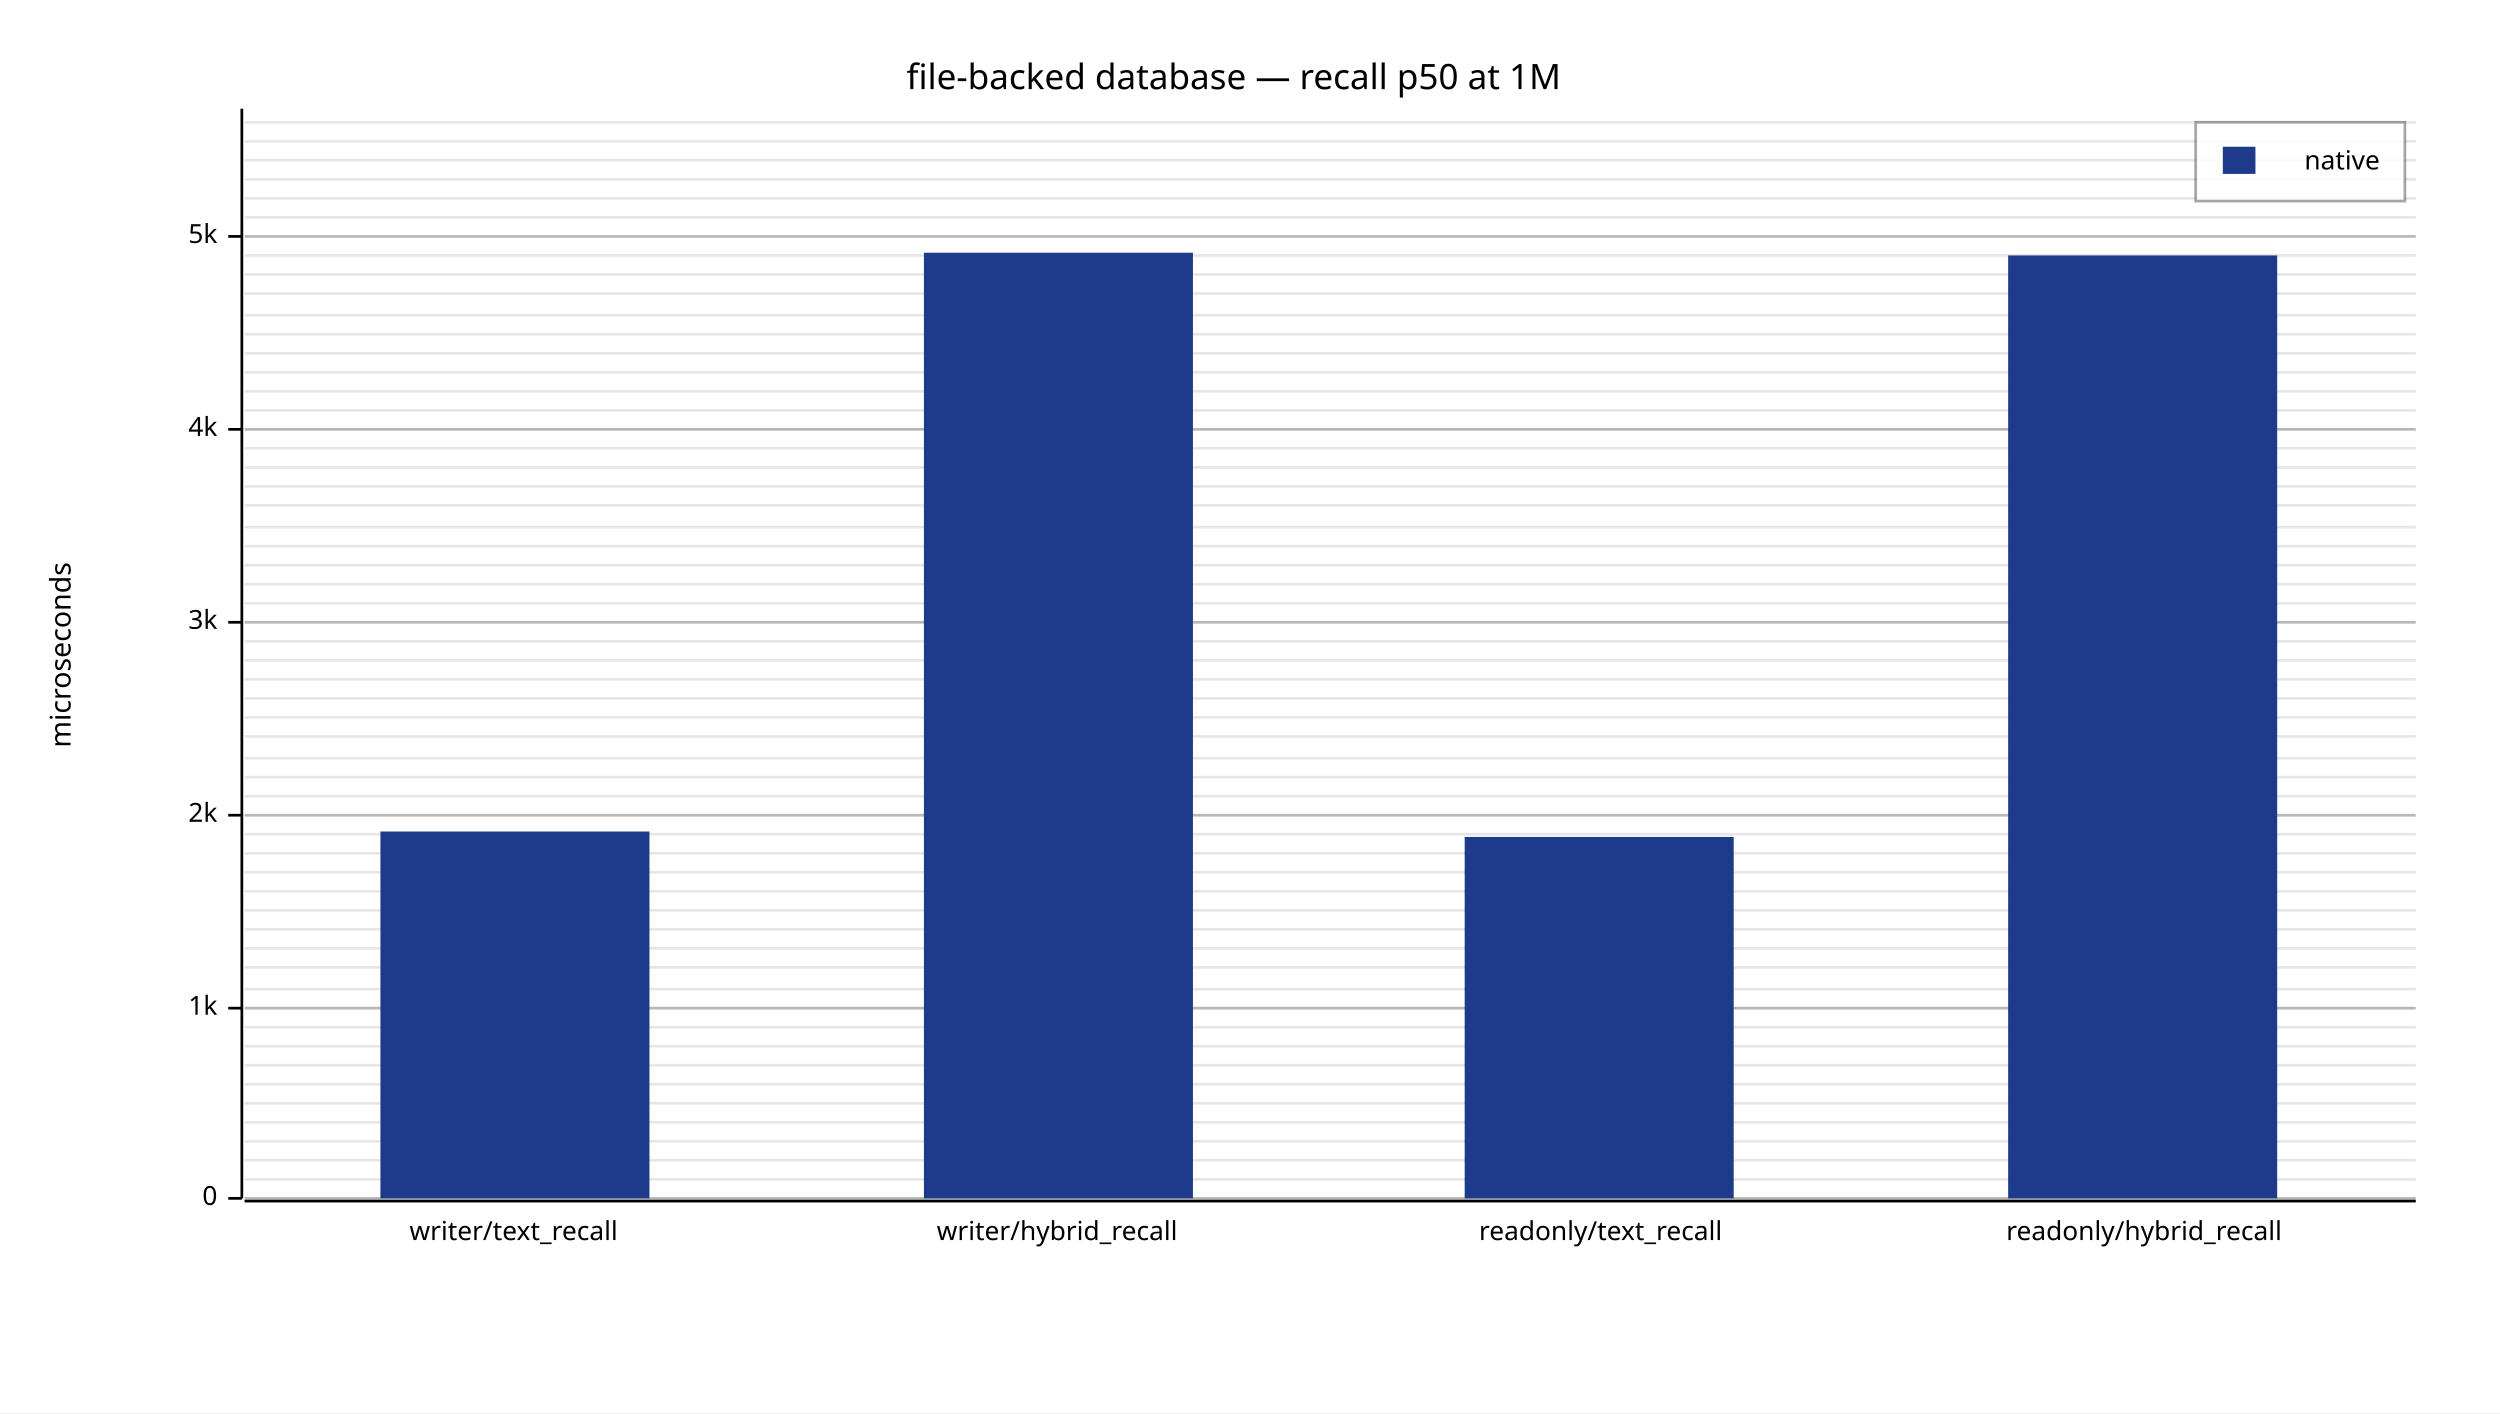
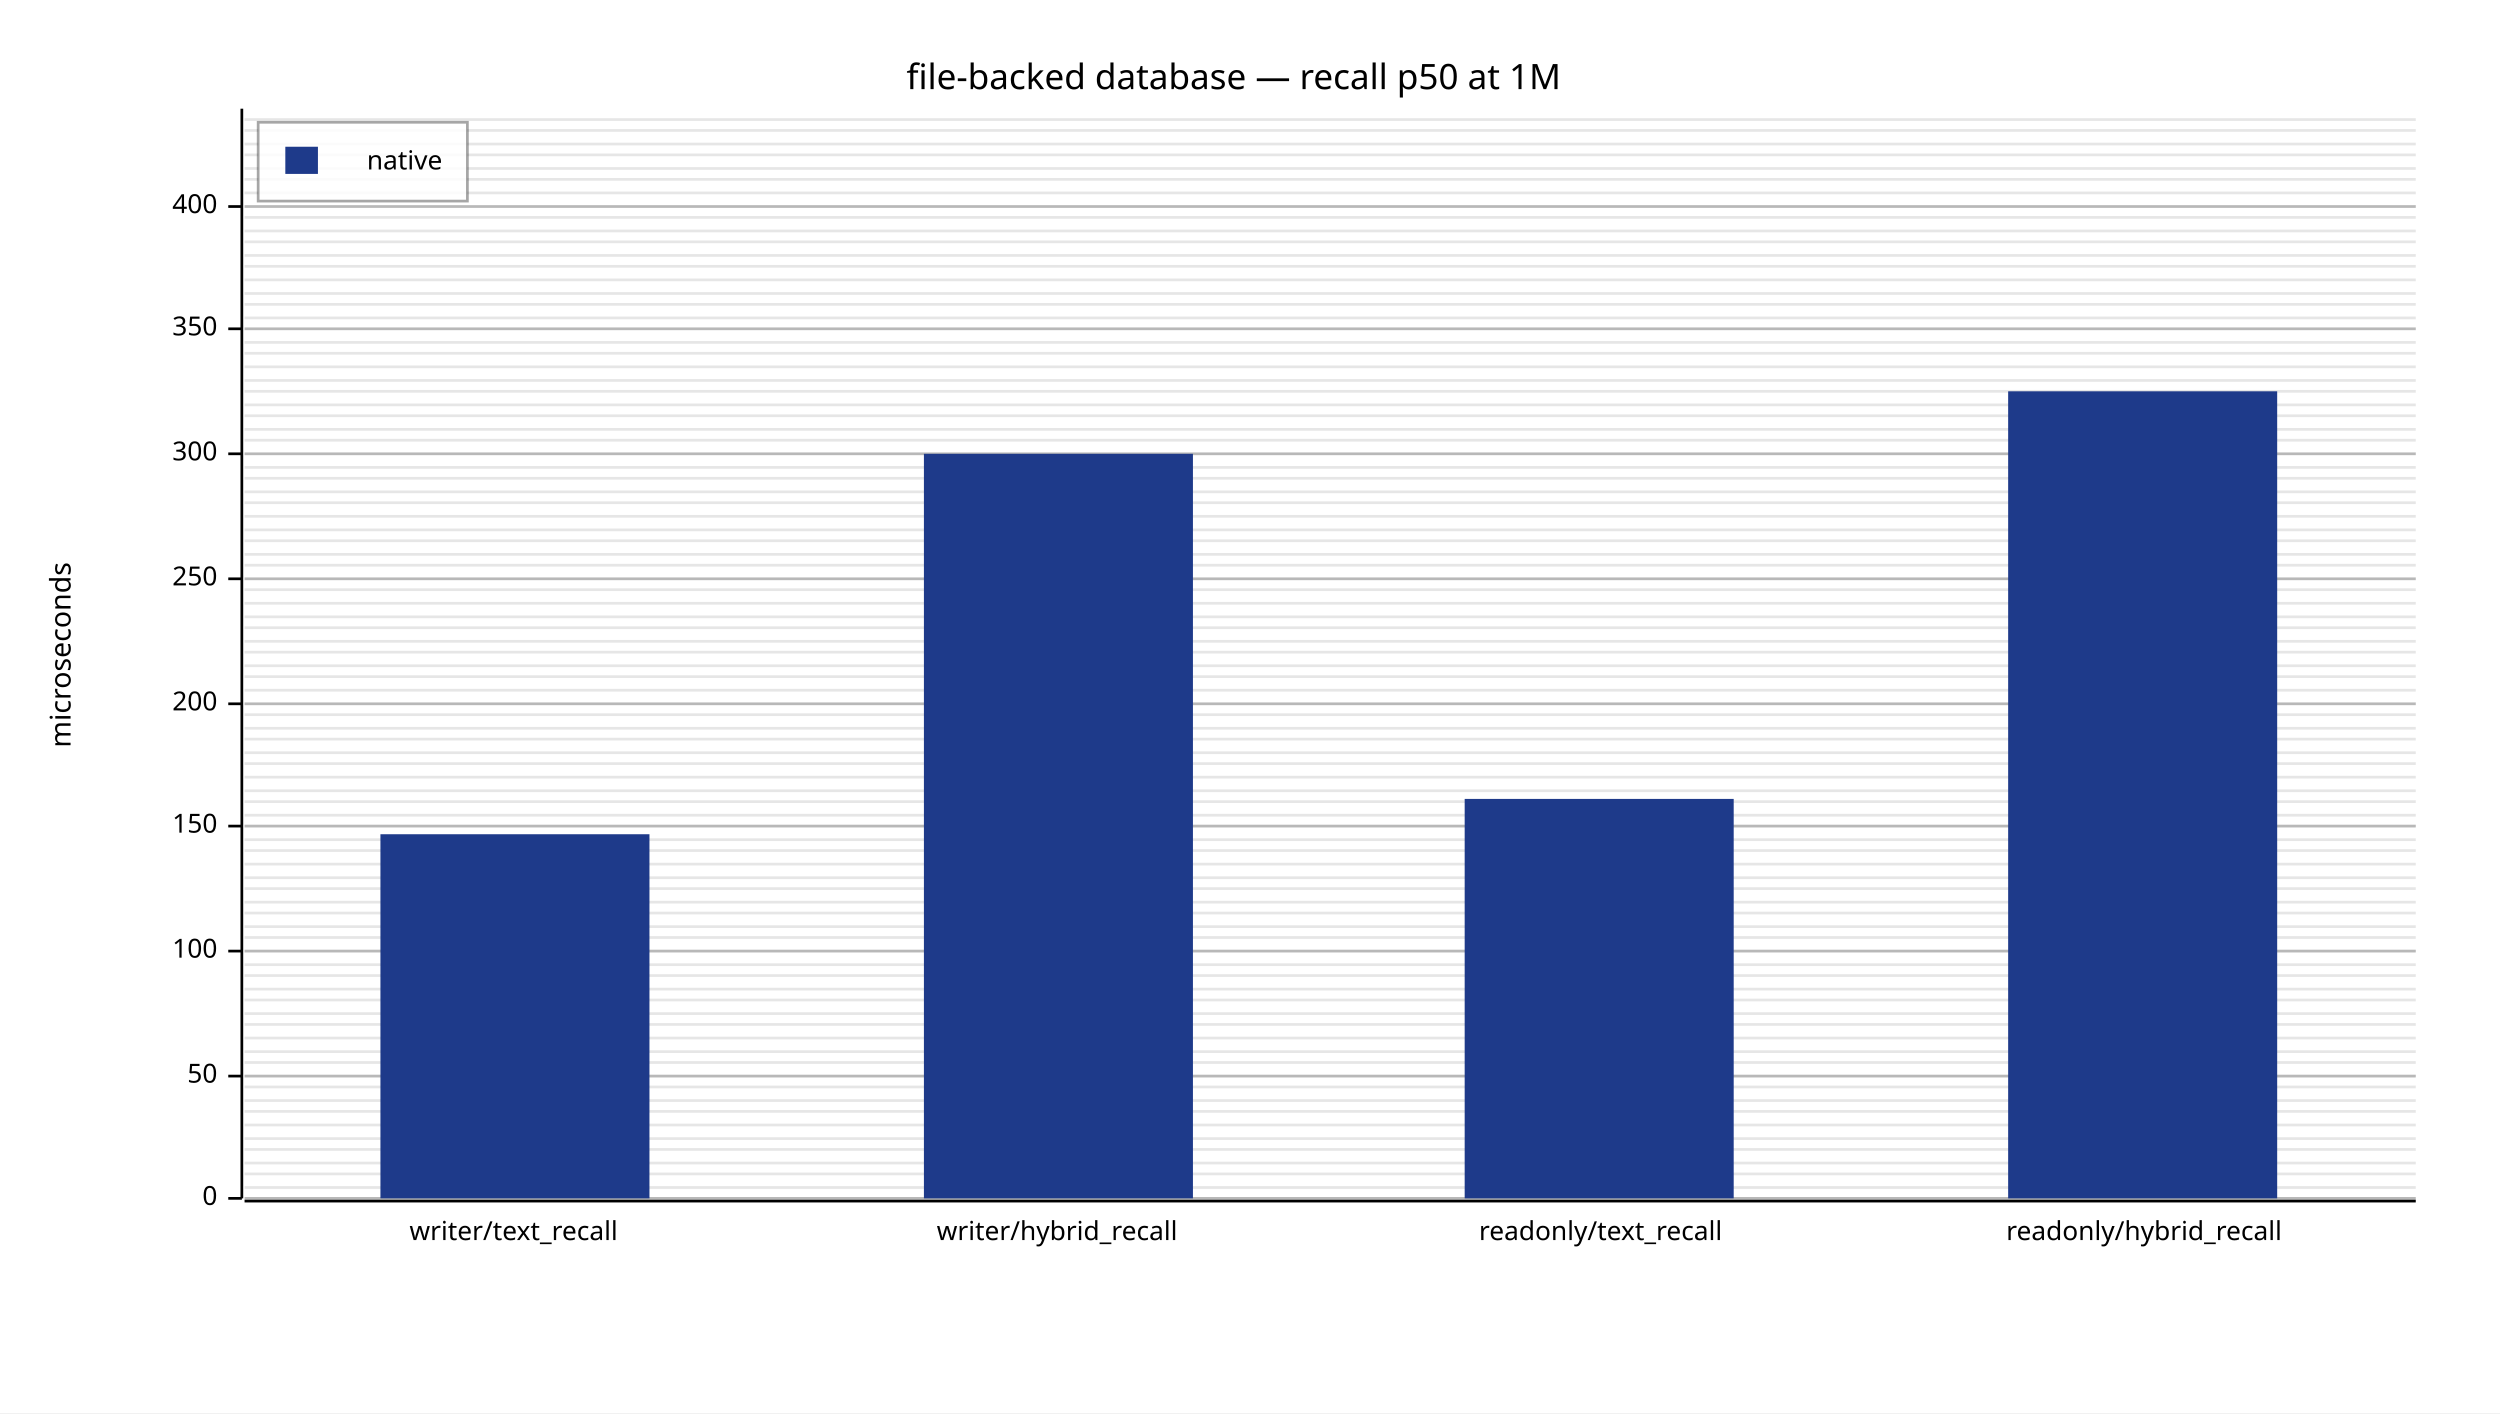
<svg xmlns="http://www.w3.org/2000/svg" width="920" height="520" viewBox="0 0 920 520">
  <rect x="0" y="0" width="920" height="520" opacity="1" fill="#FFFFFF" stroke="none" />
  <text x="454" y="23" dy="0.76em" text-anchor="middle" font-family="sans-serif" font-size="12.903" opacity="1" fill="#000000">
file-backed database — recall p50 at 1M
</text>
  <line opacity="0.1" stroke="#000000" stroke-width="1" x1="90" y1="441" x2="889" y2="441" />
-   <line opacity="0.1" stroke="#000000" stroke-width="1" x1="90" y1="434" x2="889" y2="434" />
-   <line opacity="0.1" stroke="#000000" stroke-width="1" x1="90" y1="427" x2="889" y2="427" />
-   <line opacity="0.1" stroke="#000000" stroke-width="1" x1="90" y1="420" x2="889" y2="420" />
-   <line opacity="0.1" stroke="#000000" stroke-width="1" x1="90" y1="413" x2="889" y2="413" />
-   <line opacity="0.1" stroke="#000000" stroke-width="1" x1="90" y1="406" x2="889" y2="406" />
-   <line opacity="0.1" stroke="#000000" stroke-width="1" x1="90" y1="399" x2="889" y2="399" />
-   <line opacity="0.1" stroke="#000000" stroke-width="1" x1="90" y1="392" x2="889" y2="392" />
-   <line opacity="0.1" stroke="#000000" stroke-width="1" x1="90" y1="385" x2="889" y2="385" />
-   <line opacity="0.1" stroke="#000000" stroke-width="1" x1="90" y1="378" x2="889" y2="378" />
-   <line opacity="0.1" stroke="#000000" stroke-width="1" x1="90" y1="371" x2="889" y2="371" />
+   <line opacity="0.1" stroke="#000000" stroke-width="1" x1="90" y1="437" x2="889" y2="437" />
+   <line opacity="0.1" stroke="#000000" stroke-width="1" x1="90" y1="432" x2="889" y2="432" />
+   <line opacity="0.1" stroke="#000000" stroke-width="1" x1="90" y1="428" x2="889" y2="428" />
+   <line opacity="0.1" stroke="#000000" stroke-width="1" x1="90" y1="423" x2="889" y2="423" />
+   <line opacity="0.1" stroke="#000000" stroke-width="1" x1="90" y1="419" x2="889" y2="419" />
+   <line opacity="0.1" stroke="#000000" stroke-width="1" x1="90" y1="414" x2="889" y2="414" />
+   <line opacity="0.1" stroke="#000000" stroke-width="1" x1="90" y1="409" x2="889" y2="409" />
+   <line opacity="0.1" stroke="#000000" stroke-width="1" x1="90" y1="405" x2="889" y2="405" />
+   <line opacity="0.1" stroke="#000000" stroke-width="1" x1="90" y1="400" x2="889" y2="400" />
+   <line opacity="0.1" stroke="#000000" stroke-width="1" x1="90" y1="396" x2="889" y2="396" />
+   <line opacity="0.1" stroke="#000000" stroke-width="1" x1="90" y1="391" x2="889" y2="391" />
+   <line opacity="0.1" stroke="#000000" stroke-width="1" x1="90" y1="387" x2="889" y2="387" />
+   <line opacity="0.1" stroke="#000000" stroke-width="1" x1="90" y1="382" x2="889" y2="382" />
+   <line opacity="0.1" stroke="#000000" stroke-width="1" x1="90" y1="377" x2="889" y2="377" />
+   <line opacity="0.1" stroke="#000000" stroke-width="1" x1="90" y1="373" x2="889" y2="373" />
+   <line opacity="0.1" stroke="#000000" stroke-width="1" x1="90" y1="368" x2="889" y2="368" />
  <line opacity="0.1" stroke="#000000" stroke-width="1" x1="90" y1="364" x2="889" y2="364" />
-   <line opacity="0.1" stroke="#000000" stroke-width="1" x1="90" y1="356" x2="889" y2="356" />
-   <line opacity="0.1" stroke="#000000" stroke-width="1" x1="90" y1="349" x2="889" y2="349" />
-   <line opacity="0.1" stroke="#000000" stroke-width="1" x1="90" y1="342" x2="889" y2="342" />
-   <line opacity="0.1" stroke="#000000" stroke-width="1" x1="90" y1="335" x2="889" y2="335" />
-   <line opacity="0.1" stroke="#000000" stroke-width="1" x1="90" y1="328" x2="889" y2="328" />
-   <line opacity="0.1" stroke="#000000" stroke-width="1" x1="90" y1="321" x2="889" y2="321" />
-   <line opacity="0.1" stroke="#000000" stroke-width="1" x1="90" y1="314" x2="889" y2="314" />
-   <line opacity="0.1" stroke="#000000" stroke-width="1" x1="90" y1="307" x2="889" y2="307" />
+   <line opacity="0.1" stroke="#000000" stroke-width="1" x1="90" y1="359" x2="889" y2="359" />
+   <line opacity="0.1" stroke="#000000" stroke-width="1" x1="90" y1="355" x2="889" y2="355" />
+   <line opacity="0.1" stroke="#000000" stroke-width="1" x1="90" y1="350" x2="889" y2="350" />
+   <line opacity="0.1" stroke="#000000" stroke-width="1" x1="90" y1="345" x2="889" y2="345" />
+   <line opacity="0.1" stroke="#000000" stroke-width="1" x1="90" y1="341" x2="889" y2="341" />
+   <line opacity="0.1" stroke="#000000" stroke-width="1" x1="90" y1="336" x2="889" y2="336" />
+   <line opacity="0.1" stroke="#000000" stroke-width="1" x1="90" y1="332" x2="889" y2="332" />
+   <line opacity="0.1" stroke="#000000" stroke-width="1" x1="90" y1="327" x2="889" y2="327" />
+   <line opacity="0.1" stroke="#000000" stroke-width="1" x1="90" y1="323" x2="889" y2="323" />
+   <line opacity="0.1" stroke="#000000" stroke-width="1" x1="90" y1="318" x2="889" y2="318" />
+   <line opacity="0.1" stroke="#000000" stroke-width="1" x1="90" y1="313" x2="889" y2="313" />
+   <line opacity="0.1" stroke="#000000" stroke-width="1" x1="90" y1="309" x2="889" y2="309" />
+   <line opacity="0.1" stroke="#000000" stroke-width="1" x1="90" y1="304" x2="889" y2="304" />
  <line opacity="0.1" stroke="#000000" stroke-width="1" x1="90" y1="300" x2="889" y2="300" />
-   <line opacity="0.1" stroke="#000000" stroke-width="1" x1="90" y1="293" x2="889" y2="293" />
+   <line opacity="0.1" stroke="#000000" stroke-width="1" x1="90" y1="295" x2="889" y2="295" />
+   <line opacity="0.1" stroke="#000000" stroke-width="1" x1="90" y1="291" x2="889" y2="291" />
  <line opacity="0.1" stroke="#000000" stroke-width="1" x1="90" y1="286" x2="889" y2="286" />
-   <line opacity="0.1" stroke="#000000" stroke-width="1" x1="90" y1="279" x2="889" y2="279" />
-   <line opacity="0.1" stroke="#000000" stroke-width="1" x1="90" y1="271" x2="889" y2="271" />
-   <line opacity="0.1" stroke="#000000" stroke-width="1" x1="90" y1="264" x2="889" y2="264" />
-   <line opacity="0.1" stroke="#000000" stroke-width="1" x1="90" y1="257" x2="889" y2="257" />
-   <line opacity="0.1" stroke="#000000" stroke-width="1" x1="90" y1="250" x2="889" y2="250" />
-   <line opacity="0.1" stroke="#000000" stroke-width="1" x1="90" y1="243" x2="889" y2="243" />
+   <line opacity="0.1" stroke="#000000" stroke-width="1" x1="90" y1="281" x2="889" y2="281" />
+   <line opacity="0.1" stroke="#000000" stroke-width="1" x1="90" y1="277" x2="889" y2="277" />
+   <line opacity="0.1" stroke="#000000" stroke-width="1" x1="90" y1="272" x2="889" y2="272" />
+   <line opacity="0.1" stroke="#000000" stroke-width="1" x1="90" y1="268" x2="889" y2="268" />
+   <line opacity="0.1" stroke="#000000" stroke-width="1" x1="90" y1="263" x2="889" y2="263" />
+   <line opacity="0.1" stroke="#000000" stroke-width="1" x1="90" y1="259" x2="889" y2="259" />
+   <line opacity="0.1" stroke="#000000" stroke-width="1" x1="90" y1="254" x2="889" y2="254" />
+   <line opacity="0.1" stroke="#000000" stroke-width="1" x1="90" y1="249" x2="889" y2="249" />
+   <line opacity="0.1" stroke="#000000" stroke-width="1" x1="90" y1="245" x2="889" y2="245" />
+   <line opacity="0.1" stroke="#000000" stroke-width="1" x1="90" y1="240" x2="889" y2="240" />
  <line opacity="0.1" stroke="#000000" stroke-width="1" x1="90" y1="236" x2="889" y2="236" />
-   <line opacity="0.1" stroke="#000000" stroke-width="1" x1="90" y1="229" x2="889" y2="229" />
+   <line opacity="0.1" stroke="#000000" stroke-width="1" x1="90" y1="231" x2="889" y2="231" />
+   <line opacity="0.1" stroke="#000000" stroke-width="1" x1="90" y1="227" x2="889" y2="227" />
  <line opacity="0.1" stroke="#000000" stroke-width="1" x1="90" y1="222" x2="889" y2="222" />
-   <line opacity="0.1" stroke="#000000" stroke-width="1" x1="90" y1="215" x2="889" y2="215" />
+   <line opacity="0.1" stroke="#000000" stroke-width="1" x1="90" y1="217" x2="889" y2="217" />
+   <line opacity="0.1" stroke="#000000" stroke-width="1" x1="90" y1="213" x2="889" y2="213" />
  <line opacity="0.1" stroke="#000000" stroke-width="1" x1="90" y1="208" x2="889" y2="208" />
-   <line opacity="0.1" stroke="#000000" stroke-width="1" x1="90" y1="201" x2="889" y2="201" />
-   <line opacity="0.1" stroke="#000000" stroke-width="1" x1="90" y1="194" x2="889" y2="194" />
-   <line opacity="0.1" stroke="#000000" stroke-width="1" x1="90" y1="186" x2="889" y2="186" />
-   <line opacity="0.1" stroke="#000000" stroke-width="1" x1="90" y1="179" x2="889" y2="179" />
+   <line opacity="0.1" stroke="#000000" stroke-width="1" x1="90" y1="204" x2="889" y2="204" />
+   <line opacity="0.1" stroke="#000000" stroke-width="1" x1="90" y1="199" x2="889" y2="199" />
+   <line opacity="0.1" stroke="#000000" stroke-width="1" x1="90" y1="195" x2="889" y2="195" />
+   <line opacity="0.1" stroke="#000000" stroke-width="1" x1="90" y1="190" x2="889" y2="190" />
+   <line opacity="0.1" stroke="#000000" stroke-width="1" x1="90" y1="185" x2="889" y2="185" />
+   <line opacity="0.1" stroke="#000000" stroke-width="1" x1="90" y1="181" x2="889" y2="181" />
+   <line opacity="0.1" stroke="#000000" stroke-width="1" x1="90" y1="176" x2="889" y2="176" />
  <line opacity="0.1" stroke="#000000" stroke-width="1" x1="90" y1="172" x2="889" y2="172" />
-   <line opacity="0.1" stroke="#000000" stroke-width="1" x1="90" y1="165" x2="889" y2="165" />
+   <line opacity="0.1" stroke="#000000" stroke-width="1" x1="90" y1="167" x2="889" y2="167" />
+   <line opacity="0.1" stroke="#000000" stroke-width="1" x1="90" y1="162" x2="889" y2="162" />
  <line opacity="0.1" stroke="#000000" stroke-width="1" x1="90" y1="158" x2="889" y2="158" />
-   <line opacity="0.1" stroke="#000000" stroke-width="1" x1="90" y1="151" x2="889" y2="151" />
+   <line opacity="0.1" stroke="#000000" stroke-width="1" x1="90" y1="153" x2="889" y2="153" />
+   <line opacity="0.1" stroke="#000000" stroke-width="1" x1="90" y1="149" x2="889" y2="149" />
  <line opacity="0.1" stroke="#000000" stroke-width="1" x1="90" y1="144" x2="889" y2="144" />
-   <line opacity="0.1" stroke="#000000" stroke-width="1" x1="90" y1="137" x2="889" y2="137" />
+   <line opacity="0.1" stroke="#000000" stroke-width="1" x1="90" y1="140" x2="889" y2="140" />
+   <line opacity="0.1" stroke="#000000" stroke-width="1" x1="90" y1="135" x2="889" y2="135" />
  <line opacity="0.1" stroke="#000000" stroke-width="1" x1="90" y1="130" x2="889" y2="130" />
-   <line opacity="0.1" stroke="#000000" stroke-width="1" x1="90" y1="123" x2="889" y2="123" />
-   <line opacity="0.1" stroke="#000000" stroke-width="1" x1="90" y1="116" x2="889" y2="116" />
+   <line opacity="0.1" stroke="#000000" stroke-width="1" x1="90" y1="126" x2="889" y2="126" />
+   <line opacity="0.1" stroke="#000000" stroke-width="1" x1="90" y1="121" x2="889" y2="121" />
+   <line opacity="0.1" stroke="#000000" stroke-width="1" x1="90" y1="117" x2="889" y2="117" />
+   <line opacity="0.1" stroke="#000000" stroke-width="1" x1="90" y1="112" x2="889" y2="112" />
  <line opacity="0.1" stroke="#000000" stroke-width="1" x1="90" y1="108" x2="889" y2="108" />
-   <line opacity="0.1" stroke="#000000" stroke-width="1" x1="90" y1="101" x2="889" y2="101" />
+   <line opacity="0.1" stroke="#000000" stroke-width="1" x1="90" y1="103" x2="889" y2="103" />
+   <line opacity="0.1" stroke="#000000" stroke-width="1" x1="90" y1="98" x2="889" y2="98" />
  <line opacity="0.1" stroke="#000000" stroke-width="1" x1="90" y1="94" x2="889" y2="94" />
-   <line opacity="0.1" stroke="#000000" stroke-width="1" x1="90" y1="87" x2="889" y2="87" />
+   <line opacity="0.1" stroke="#000000" stroke-width="1" x1="90" y1="89" x2="889" y2="89" />
+   <line opacity="0.1" stroke="#000000" stroke-width="1" x1="90" y1="85" x2="889" y2="85" />
  <line opacity="0.1" stroke="#000000" stroke-width="1" x1="90" y1="80" x2="889" y2="80" />
-   <line opacity="0.1" stroke="#000000" stroke-width="1" x1="90" y1="73" x2="889" y2="73" />
+   <line opacity="0.1" stroke="#000000" stroke-width="1" x1="90" y1="76" x2="889" y2="76" />
+   <line opacity="0.1" stroke="#000000" stroke-width="1" x1="90" y1="71" x2="889" y2="71" />
  <line opacity="0.1" stroke="#000000" stroke-width="1" x1="90" y1="66" x2="889" y2="66" />
-   <line opacity="0.1" stroke="#000000" stroke-width="1" x1="90" y1="59" x2="889" y2="59" />
-   <line opacity="0.1" stroke="#000000" stroke-width="1" x1="90" y1="52" x2="889" y2="52" />
-   <line opacity="0.1" stroke="#000000" stroke-width="1" x1="90" y1="45" x2="889" y2="45" />
+   <line opacity="0.1" stroke="#000000" stroke-width="1" x1="90" y1="62" x2="889" y2="62" />
+   <line opacity="0.1" stroke="#000000" stroke-width="1" x1="90" y1="57" x2="889" y2="57" />
+   <line opacity="0.1" stroke="#000000" stroke-width="1" x1="90" y1="53" x2="889" y2="53" />
+   <line opacity="0.1" stroke="#000000" stroke-width="1" x1="90" y1="48" x2="889" y2="48" />
+   <line opacity="0.1" stroke="#000000" stroke-width="1" x1="90" y1="44" x2="889" y2="44" />
  <text x="18" y="241" dy="0.76em" text-anchor="middle" font-family="sans-serif" font-size="10.484" opacity="1" fill="#000000" transform="rotate(270, 18, 241)">
microseconds
</text>
  <line opacity="0.2" stroke="#000000" stroke-width="1" x1="90" y1="441" x2="889" y2="441" />
-   <line opacity="0.2" stroke="#000000" stroke-width="1" x1="90" y1="371" x2="889" y2="371" />
-   <line opacity="0.2" stroke="#000000" stroke-width="1" x1="90" y1="300" x2="889" y2="300" />
-   <line opacity="0.2" stroke="#000000" stroke-width="1" x1="90" y1="229" x2="889" y2="229" />
-   <line opacity="0.2" stroke="#000000" stroke-width="1" x1="90" y1="158" x2="889" y2="158" />
-   <line opacity="0.2" stroke="#000000" stroke-width="1" x1="90" y1="87" x2="889" y2="87" />
+   <line opacity="0.2" stroke="#000000" stroke-width="1" x1="90" y1="396" x2="889" y2="396" />
+   <line opacity="0.2" stroke="#000000" stroke-width="1" x1="90" y1="350" x2="889" y2="350" />
+   <line opacity="0.2" stroke="#000000" stroke-width="1" x1="90" y1="304" x2="889" y2="304" />
+   <line opacity="0.2" stroke="#000000" stroke-width="1" x1="90" y1="259" x2="889" y2="259" />
+   <line opacity="0.2" stroke="#000000" stroke-width="1" x1="90" y1="213" x2="889" y2="213" />
+   <line opacity="0.2" stroke="#000000" stroke-width="1" x1="90" y1="167" x2="889" y2="167" />
+   <line opacity="0.2" stroke="#000000" stroke-width="1" x1="90" y1="121" x2="889" y2="121" />
+   <line opacity="0.2" stroke="#000000" stroke-width="1" x1="90" y1="76" x2="889" y2="76" />
  <polyline fill="none" opacity="1" stroke="#000000" stroke-width="1" points="89,40 89,441 " />
  <text x="80" y="441" dy="0.5ex" text-anchor="end" font-family="sans-serif" font-size="9.677" opacity="1" fill="#000000">
0
</text>
  <polyline fill="none" opacity="1" stroke="#000000" stroke-width="1" points="84,441 89,441 " />
-   <text x="80" y="371" dy="0.5ex" text-anchor="end" font-family="sans-serif" font-size="9.677" opacity="1" fill="#000000">
- 1k
+   <text x="80" y="396" dy="0.5ex" text-anchor="end" font-family="sans-serif" font-size="9.677" opacity="1" fill="#000000">
+ 50
</text>
-   <polyline fill="none" opacity="1" stroke="#000000" stroke-width="1" points="84,371 89,371 " />
-   <text x="80" y="300" dy="0.5ex" text-anchor="end" font-family="sans-serif" font-size="9.677" opacity="1" fill="#000000">
- 2k
+   <polyline fill="none" opacity="1" stroke="#000000" stroke-width="1" points="84,396 89,396 " />
+   <text x="80" y="350" dy="0.5ex" text-anchor="end" font-family="sans-serif" font-size="9.677" opacity="1" fill="#000000">
+ 100
</text>
-   <polyline fill="none" opacity="1" stroke="#000000" stroke-width="1" points="84,300 89,300 " />
-   <text x="80" y="229" dy="0.5ex" text-anchor="end" font-family="sans-serif" font-size="9.677" opacity="1" fill="#000000">
- 3k
+   <polyline fill="none" opacity="1" stroke="#000000" stroke-width="1" points="84,350 89,350 " />
+   <text x="80" y="304" dy="0.5ex" text-anchor="end" font-family="sans-serif" font-size="9.677" opacity="1" fill="#000000">
+ 150
</text>
-   <polyline fill="none" opacity="1" stroke="#000000" stroke-width="1" points="84,229 89,229 " />
-   <text x="80" y="158" dy="0.5ex" text-anchor="end" font-family="sans-serif" font-size="9.677" opacity="1" fill="#000000">
- 4k
+   <polyline fill="none" opacity="1" stroke="#000000" stroke-width="1" points="84,304 89,304 " />
+   <text x="80" y="259" dy="0.5ex" text-anchor="end" font-family="sans-serif" font-size="9.677" opacity="1" fill="#000000">
+ 200
</text>
-   <polyline fill="none" opacity="1" stroke="#000000" stroke-width="1" points="84,158 89,158 " />
-   <text x="80" y="87" dy="0.5ex" text-anchor="end" font-family="sans-serif" font-size="9.677" opacity="1" fill="#000000">
- 5k
+   <polyline fill="none" opacity="1" stroke="#000000" stroke-width="1" points="84,259 89,259 " />
+   <text x="80" y="213" dy="0.5ex" text-anchor="end" font-family="sans-serif" font-size="9.677" opacity="1" fill="#000000">
+ 250
</text>
-   <polyline fill="none" opacity="1" stroke="#000000" stroke-width="1" points="84,87 89,87 " />
+   <polyline fill="none" opacity="1" stroke="#000000" stroke-width="1" points="84,213 89,213 " />
+   <text x="80" y="167" dy="0.5ex" text-anchor="end" font-family="sans-serif" font-size="9.677" opacity="1" fill="#000000">
+ 300
+ </text>
+   <polyline fill="none" opacity="1" stroke="#000000" stroke-width="1" points="84,167 89,167 " />
+   <text x="80" y="121" dy="0.5ex" text-anchor="end" font-family="sans-serif" font-size="9.677" opacity="1" fill="#000000">
+ 350
+ </text>
+   <polyline fill="none" opacity="1" stroke="#000000" stroke-width="1" points="84,121 89,121 " />
+   <text x="80" y="76" dy="0.5ex" text-anchor="end" font-family="sans-serif" font-size="9.677" opacity="1" fill="#000000">
+ 400
+ </text>
+   <polyline fill="none" opacity="1" stroke="#000000" stroke-width="1" points="84,76 89,76 " />
  <polyline fill="none" opacity="1" stroke="#000000" stroke-width="1" points="90,442 889,442 " />
-   <rect x="140" y="306" width="99" height="135" opacity="1" fill="#1E3A8A" stroke="none" />
-   <rect x="340" y="93" width="99" height="348" opacity="1" fill="#1E3A8A" stroke="none" />
-   <rect x="539" y="308" width="99" height="133" opacity="1" fill="#1E3A8A" stroke="none" />
-   <rect x="739" y="94" width="99" height="347" opacity="1" fill="#1E3A8A" stroke="none" />
-   <rect x="808" y="45" width="77" height="29" opacity="0.85" fill="#FFFFFF" stroke="none" />
-   <rect x="808" y="45" width="77" height="29" opacity="0.35" fill="none" stroke="#000000" />
-   <text x="848" y="55" dy="0.76em" text-anchor="start" font-family="sans-serif" font-size="9.677" opacity="1" fill="#000000">
+   <rect x="140" y="307" width="99" height="134" opacity="1" fill="#1E3A8A" stroke="none" />
+   <rect x="340" y="167" width="99" height="274" opacity="1" fill="#1E3A8A" stroke="none" />
+   <rect x="539" y="294" width="99" height="147" opacity="1" fill="#1E3A8A" stroke="none" />
+   <rect x="739" y="144" width="99" height="297" opacity="1" fill="#1E3A8A" stroke="none" />
+   <rect x="95" y="45" width="77" height="29" opacity="0.85" fill="#FFFFFF" stroke="none" />
+   <rect x="95" y="45" width="77" height="29" opacity="0.35" fill="none" stroke="#000000" />
+   <text x="135" y="55" dy="0.76em" text-anchor="start" font-family="sans-serif" font-size="9.677" opacity="1" fill="#000000">
native
</text>
-   <rect x="818" y="54" width="12" height="10" opacity="1" fill="#1E3A8A" stroke="none" />
+   <rect x="105" y="54" width="12" height="10" opacity="1" fill="#1E3A8A" stroke="none" />
  <text x="189" y="449" dy="0.76em" text-anchor="middle" font-family="sans-serif" font-size="9.677" opacity="1" fill="#000000">
writer/text_recall
</text>
  <text x="389" y="449" dy="0.76em" text-anchor="middle" font-family="sans-serif" font-size="9.677" opacity="1" fill="#000000">
writer/hybrid_recall
</text>
  <text x="589" y="449" dy="0.76em" text-anchor="middle" font-family="sans-serif" font-size="9.677" opacity="1" fill="#000000">
readonly/text_recall
</text>
  <text x="789" y="449" dy="0.76em" text-anchor="middle" font-family="sans-serif" font-size="9.677" opacity="1" fill="#000000">
readonly/hybrid_recall
</text>
</svg>
